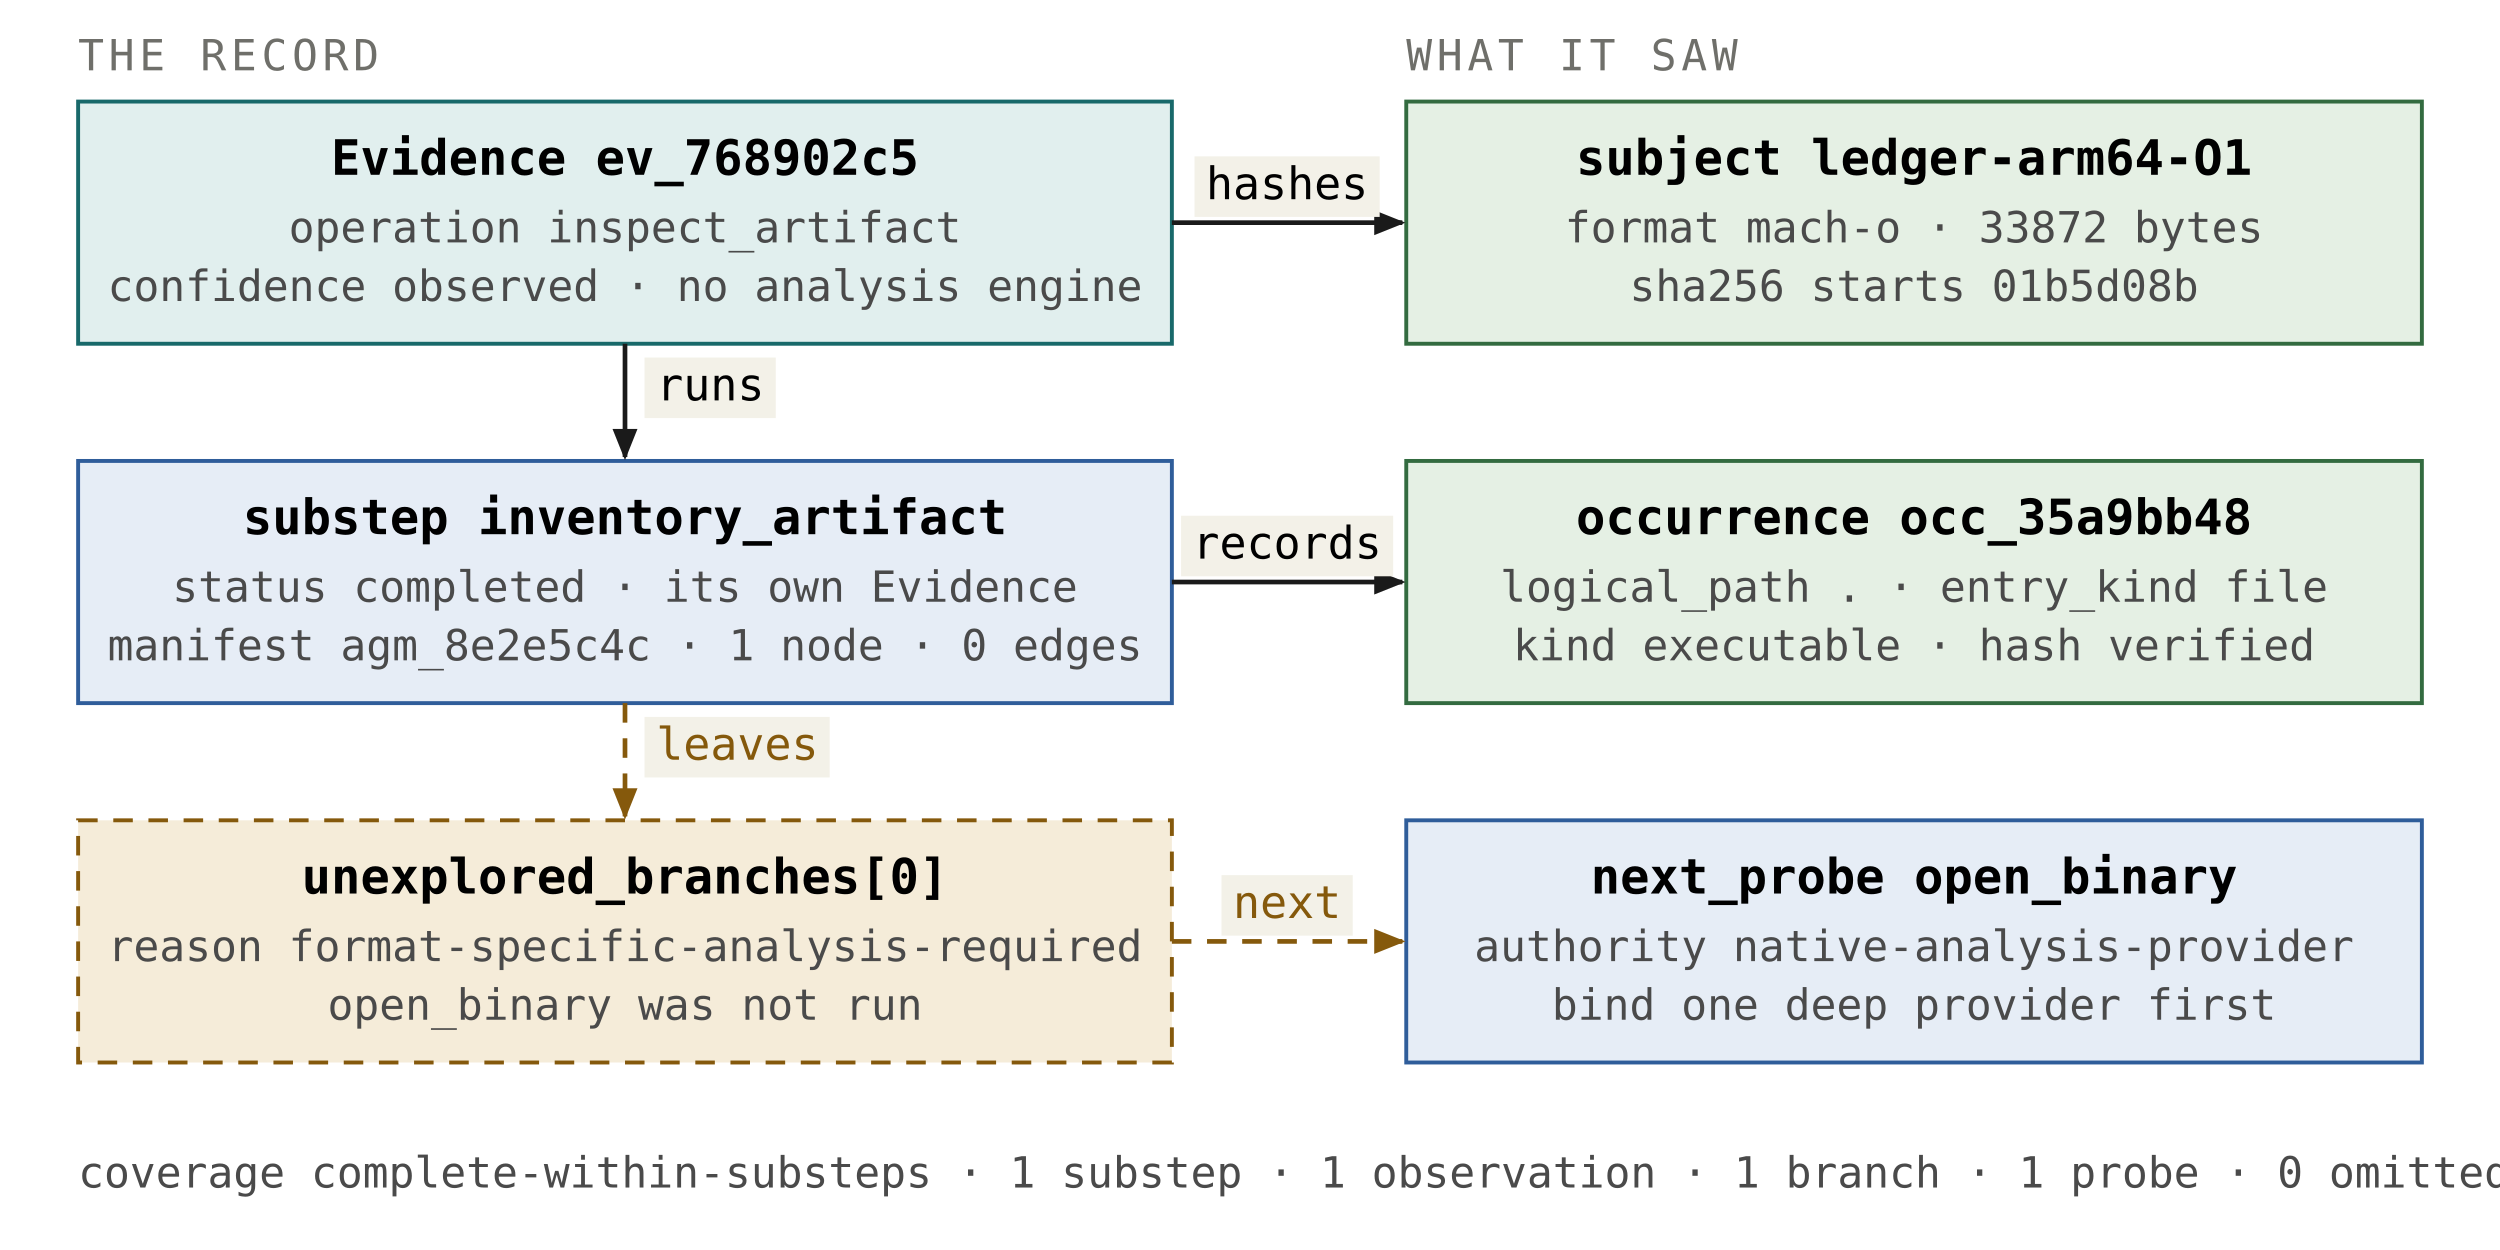
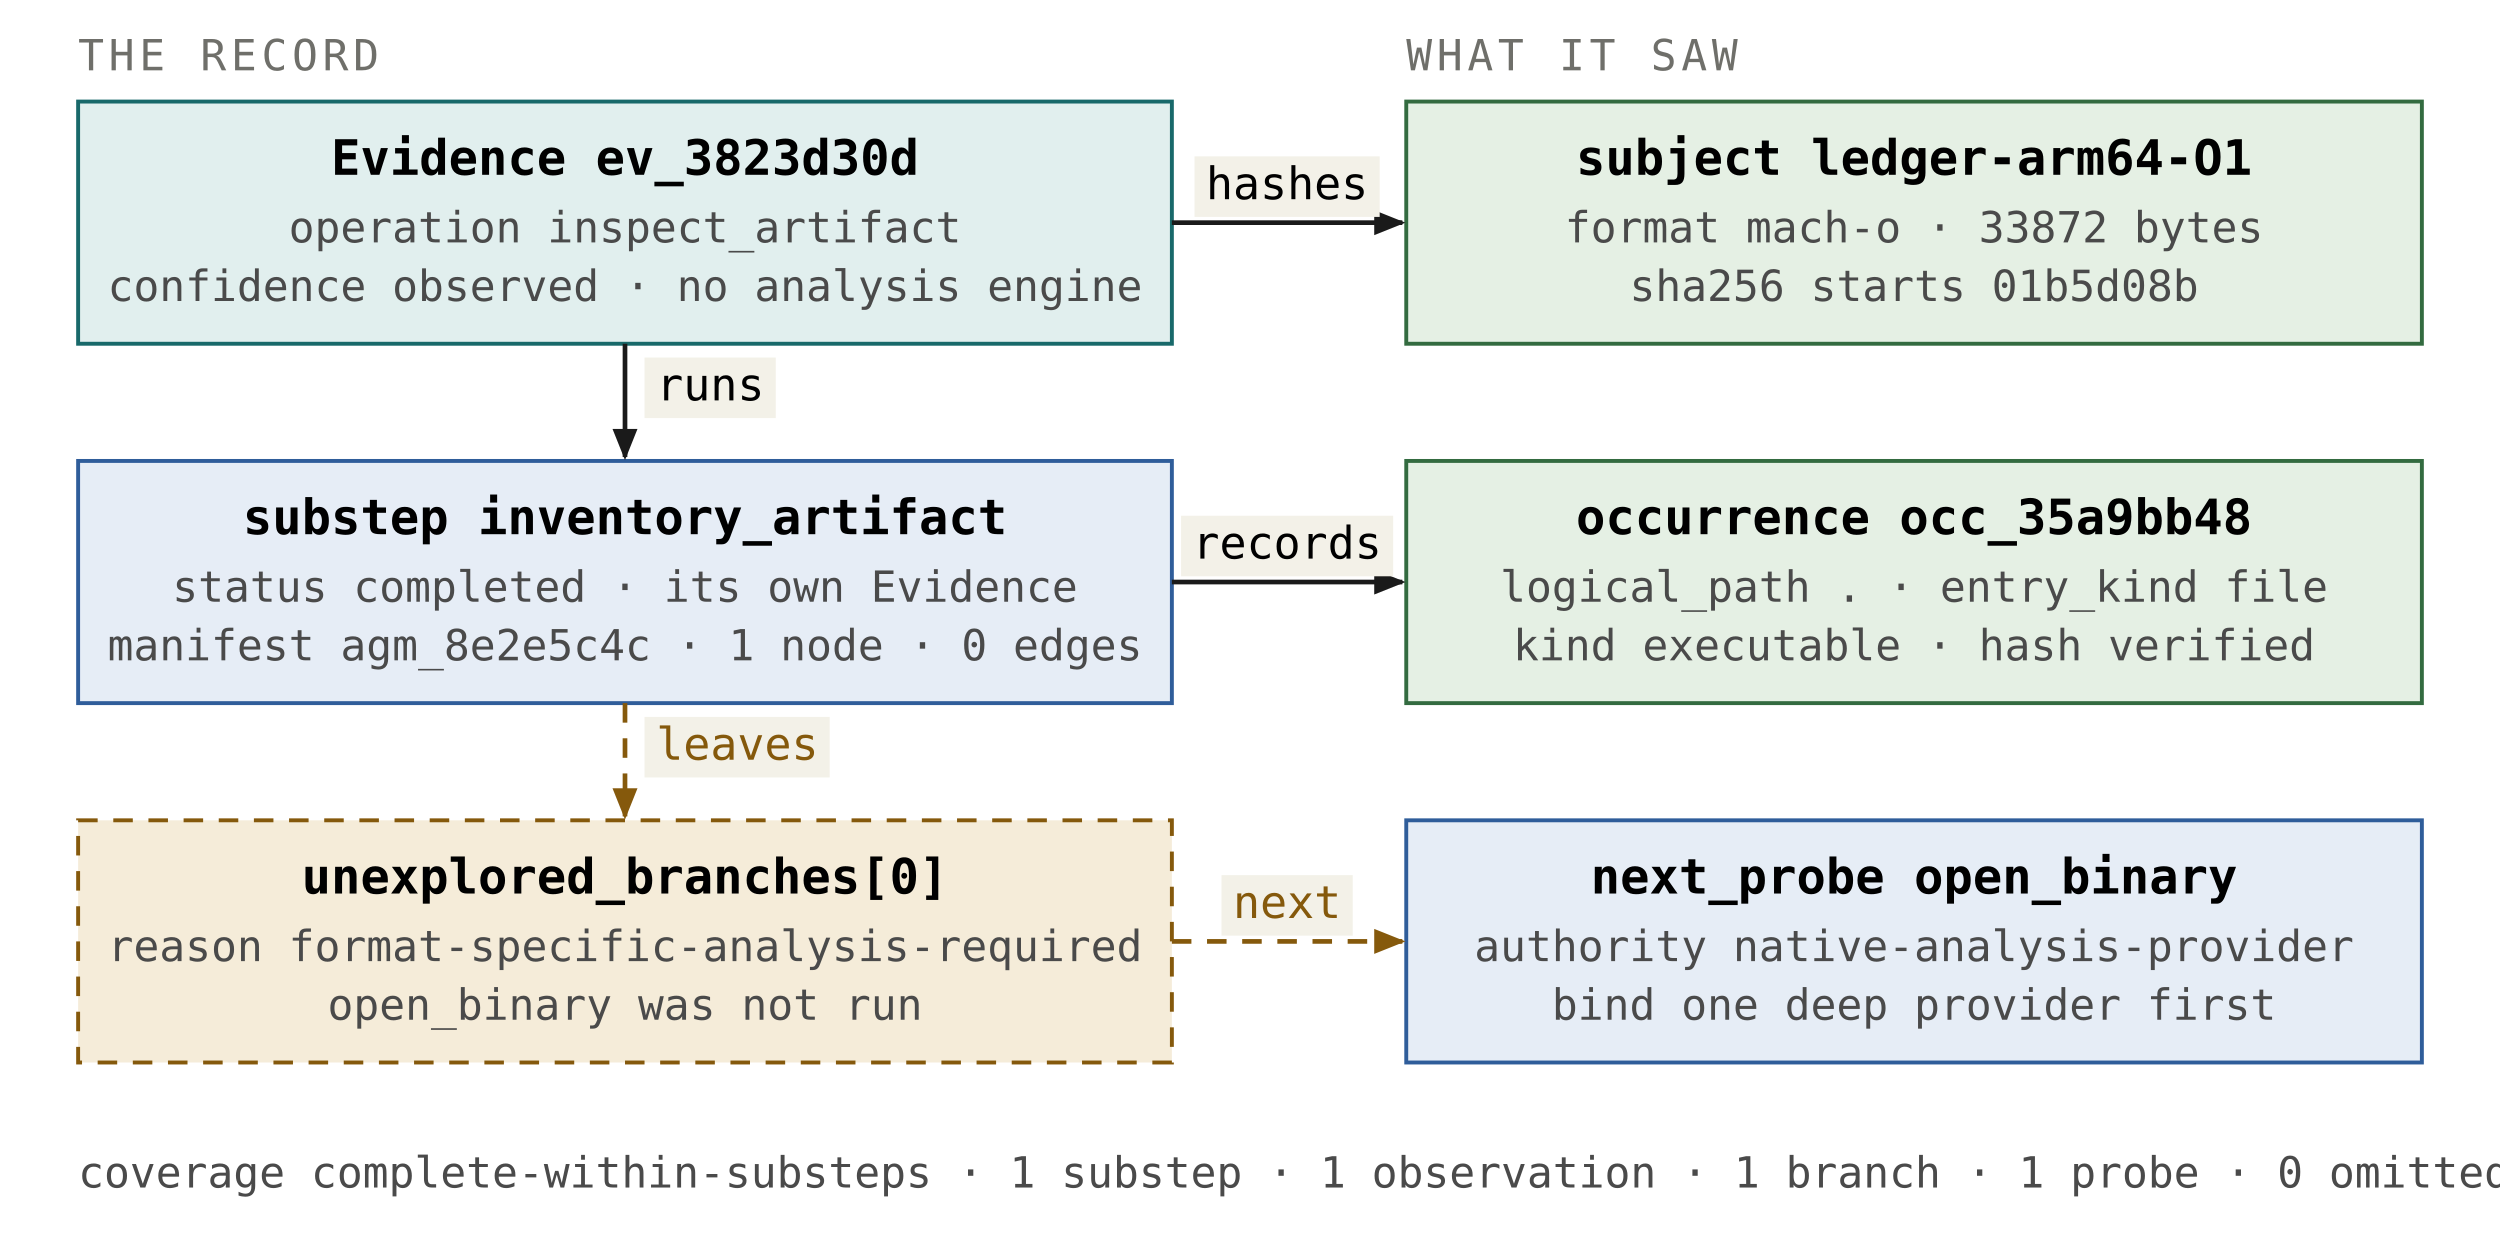
<svg xmlns="http://www.w3.org/2000/svg" viewBox="0 0 640 320" role="img" aria-labelledby="fig-3-1-title fig-3-1-desc" font-family="JetBrains Mono, ui-monospace, monospace">
  <defs>
    <marker id="fig-3-1-head-ink" viewBox="0 0 10 10" refX="9" refY="5" markerWidth="8" markerHeight="8" markerUnits="userSpaceOnUse" orient="auto-start-reverse">
      <path d="M0 1 L10 5 L0 9 z" fill="var(--m-ink, #1a1a1a)" />
    </marker>
    <marker id="fig-3-1-head-amber" viewBox="0 0 10 10" refX="9" refY="5" markerWidth="8" markerHeight="8" markerUnits="userSpaceOnUse" orient="auto-start-reverse">
      <path d="M0 1 L10 5 L0 9 z" fill="var(--m-amber-ink, #85590c)" />
    </marker>
  </defs>
  <text x="20" y="18" font-size="11" letter-spacing="1.2" fill="var(--m-ink-mute, #6f6f6a)">THE RECORD</text>
  <text x="360" y="18" font-size="11" letter-spacing="1.2" fill="var(--m-ink-mute, #6f6f6a)">WHAT IT SAW</text>
  <rect x="20" y="26" width="280" height="62" fill="var(--m-teal-fill, #e1efee)" stroke="var(--m-teal-ink, #18696a)" />
-   <text x="160" y="44.75" font-size="12.5" text-anchor="middle" font-weight="700">Evidence ev_768902c5</text>
+   <text x="160" y="44.75" font-size="12.5" text-anchor="middle" font-weight="700">Evidence ev_3823d30d</text>
  <text x="160" y="62.05" font-size="11" text-anchor="middle" class="m-serif" fill="var(--m-ink-soft, #4a4a4a)">operation inspect_artifact</text>
  <text x="160" y="77.05" font-size="11" text-anchor="middle" class="m-serif" fill="var(--m-ink-soft, #4a4a4a)">confidence observed · no analysis engine</text>
  <rect x="360" y="26" width="260" height="62" fill="var(--m-green-fill, #e5f0e4)" stroke="var(--m-green-ink, #336b40)" />
  <text x="490" y="44.75" font-size="12.5" text-anchor="middle" font-weight="700">subject ledger-arm64-O1</text>
  <text x="490" y="62.05" font-size="11" text-anchor="middle" class="m-serif" fill="var(--m-ink-soft, #4a4a4a)">format mach-o · 33872 bytes</text>
  <text x="490" y="77.05" font-size="11" text-anchor="middle" class="m-serif" fill="var(--m-ink-soft, #4a4a4a)">sha256 starts 01b5d08b</text>
  <line x1="300" y1="57" x2="359" y2="57" stroke="var(--m-ink, #1a1a1a)" stroke-width="1.2" marker-end="url(#fig-3-1-head-ink)" />
  <rect class="m-knock" x="305.8" y="40.03" width="47.4" height="15.5" fill="var(--m-panel, #f3f1e8)" />
  <text x="329.5" y="51" font-size="11.5" text-anchor="middle">hashes</text>
  <rect x="20" y="118" width="280" height="62" fill="var(--m-blue-fill, #e6edf6)" stroke="var(--m-blue-ink, #2f5d9a)" />
  <text x="160" y="136.75" font-size="12.5" text-anchor="middle" font-weight="700">substep inventory_artifact</text>
  <text x="160" y="154.05" font-size="11" text-anchor="middle" class="m-serif" fill="var(--m-ink-soft, #4a4a4a)">status completed · its own Evidence</text>
  <text x="160" y="169.05" font-size="11" text-anchor="middle" class="m-serif" fill="var(--m-ink-soft, #4a4a4a)">manifest agm_8e2e5c4c · 1 node · 0 edges</text>
  <line x1="160" y1="88" x2="160" y2="117" stroke="var(--m-ink, #1a1a1a)" stroke-width="1.2" marker-end="url(#fig-3-1-head-ink)" />
  <rect class="m-knock" x="165" y="91.53" width="33.6" height="15.5" fill="var(--m-panel, #f3f1e8)" />
  <text x="168" y="102.5" font-size="11.5">runs</text>
  <rect x="360" y="118" width="260" height="62" fill="var(--m-green-fill, #e5f0e4)" stroke="var(--m-green-ink, #336b40)" />
  <text x="490" y="136.75" font-size="12.5" text-anchor="middle" font-weight="700">occurrence occ_35a9bb48</text>
  <text x="490" y="154.05" font-size="11" text-anchor="middle" class="m-serif" fill="var(--m-ink-soft, #4a4a4a)">logical_path . · entry_kind file</text>
  <text x="490" y="169.05" font-size="11" text-anchor="middle" class="m-serif" fill="var(--m-ink-soft, #4a4a4a)">kind executable · hash verified</text>
  <line x1="300" y1="149" x2="359" y2="149" stroke="var(--m-ink, #1a1a1a)" stroke-width="1.2" marker-end="url(#fig-3-1-head-ink)" />
  <rect class="m-knock" x="302.35" y="132.03" width="54.3" height="15.5" fill="var(--m-panel, #f3f1e8)" />
  <text x="329.5" y="143" font-size="11.5" text-anchor="middle">records</text>
  <rect x="20" y="210" width="280" height="62" fill="var(--m-amber-fill, #f5ecd9)" stroke="var(--m-amber-ink, #85590c)" stroke-dasharray="5 4" />
  <text x="160" y="228.75" font-size="12.5" text-anchor="middle" font-weight="700">unexplored_branches[0]</text>
  <text x="160" y="246.05" font-size="11" text-anchor="middle" class="m-serif" fill="var(--m-ink-soft, #4a4a4a)">reason format-specific-analysis-required</text>
  <text x="160" y="261.05" font-size="11" text-anchor="middle" class="m-serif" fill="var(--m-ink-soft, #4a4a4a)">open_binary was not run</text>
  <line x1="160" y1="180" x2="160" y2="209" stroke="var(--m-amber-ink, #85590c)" stroke-width="1.2" stroke-dasharray="5 4" marker-end="url(#fig-3-1-head-amber)" />
  <rect class="m-knock" x="165" y="183.53" width="47.4" height="15.5" fill="var(--m-panel, #f3f1e8)" />
  <text x="168" y="194.5" font-size="11.5" fill="var(--m-amber-ink, #85590c)">leaves</text>
  <rect x="360" y="210" width="260" height="62" fill="var(--m-blue-fill, #e6edf6)" stroke="var(--m-blue-ink, #2f5d9a)" />
  <text x="490" y="228.75" font-size="12.5" text-anchor="middle" font-weight="700">next_probe open_binary</text>
  <text x="490" y="246.05" font-size="11" text-anchor="middle" class="m-serif" fill="var(--m-ink-soft, #4a4a4a)">authority native-analysis-provider</text>
  <text x="490" y="261.05" font-size="11" text-anchor="middle" class="m-serif" fill="var(--m-ink-soft, #4a4a4a)">bind one deep provider first</text>
  <line x1="300" y1="241" x2="359" y2="241" stroke="var(--m-amber-ink, #85590c)" stroke-width="1.2" stroke-dasharray="5 4" marker-end="url(#fig-3-1-head-amber)" />
  <rect class="m-knock" x="312.7" y="224.03" width="33.6" height="15.5" fill="var(--m-panel, #f3f1e8)" />
  <text x="329.5" y="235" font-size="11.5" text-anchor="middle" fill="var(--m-amber-ink, #85590c)">next</text>
  <text x="20" y="304" font-size="11" class="m-serif" fill="var(--m-ink-soft, #4a4a4a)">coverage complete-within-substeps · 1 substep · 1 observation · 1 branch · 1 probe · 0 omitted</text>
</svg>
